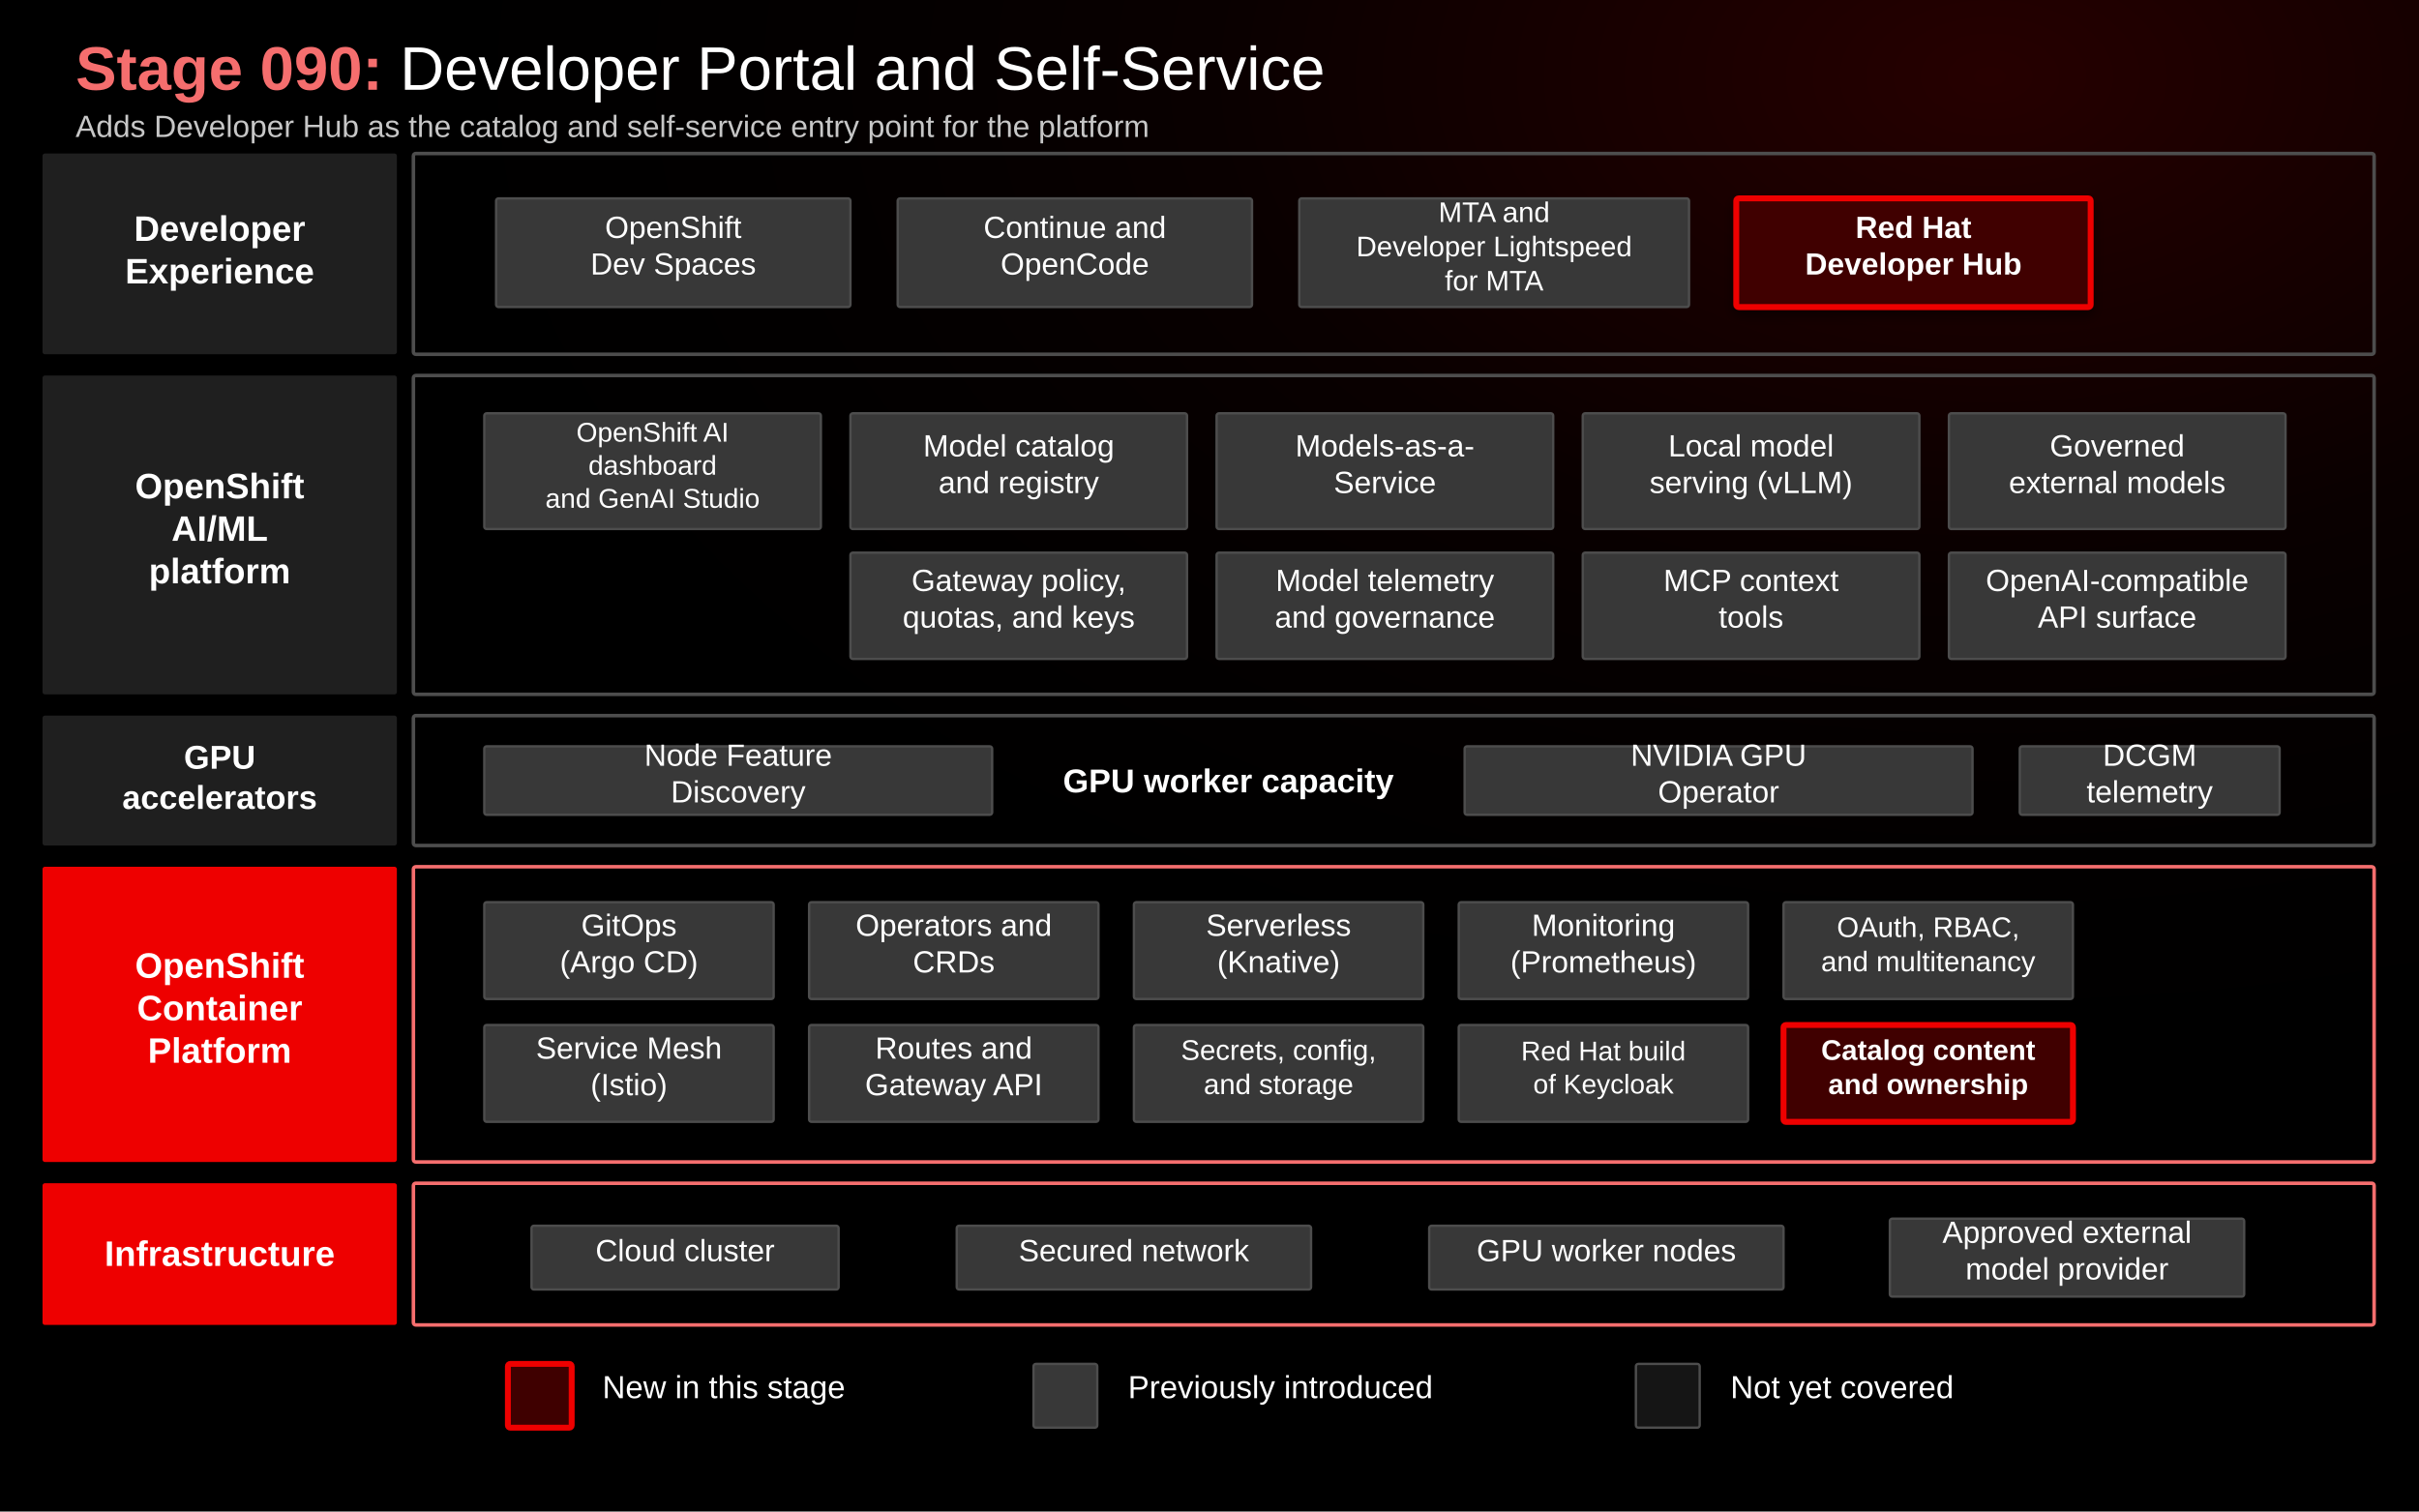
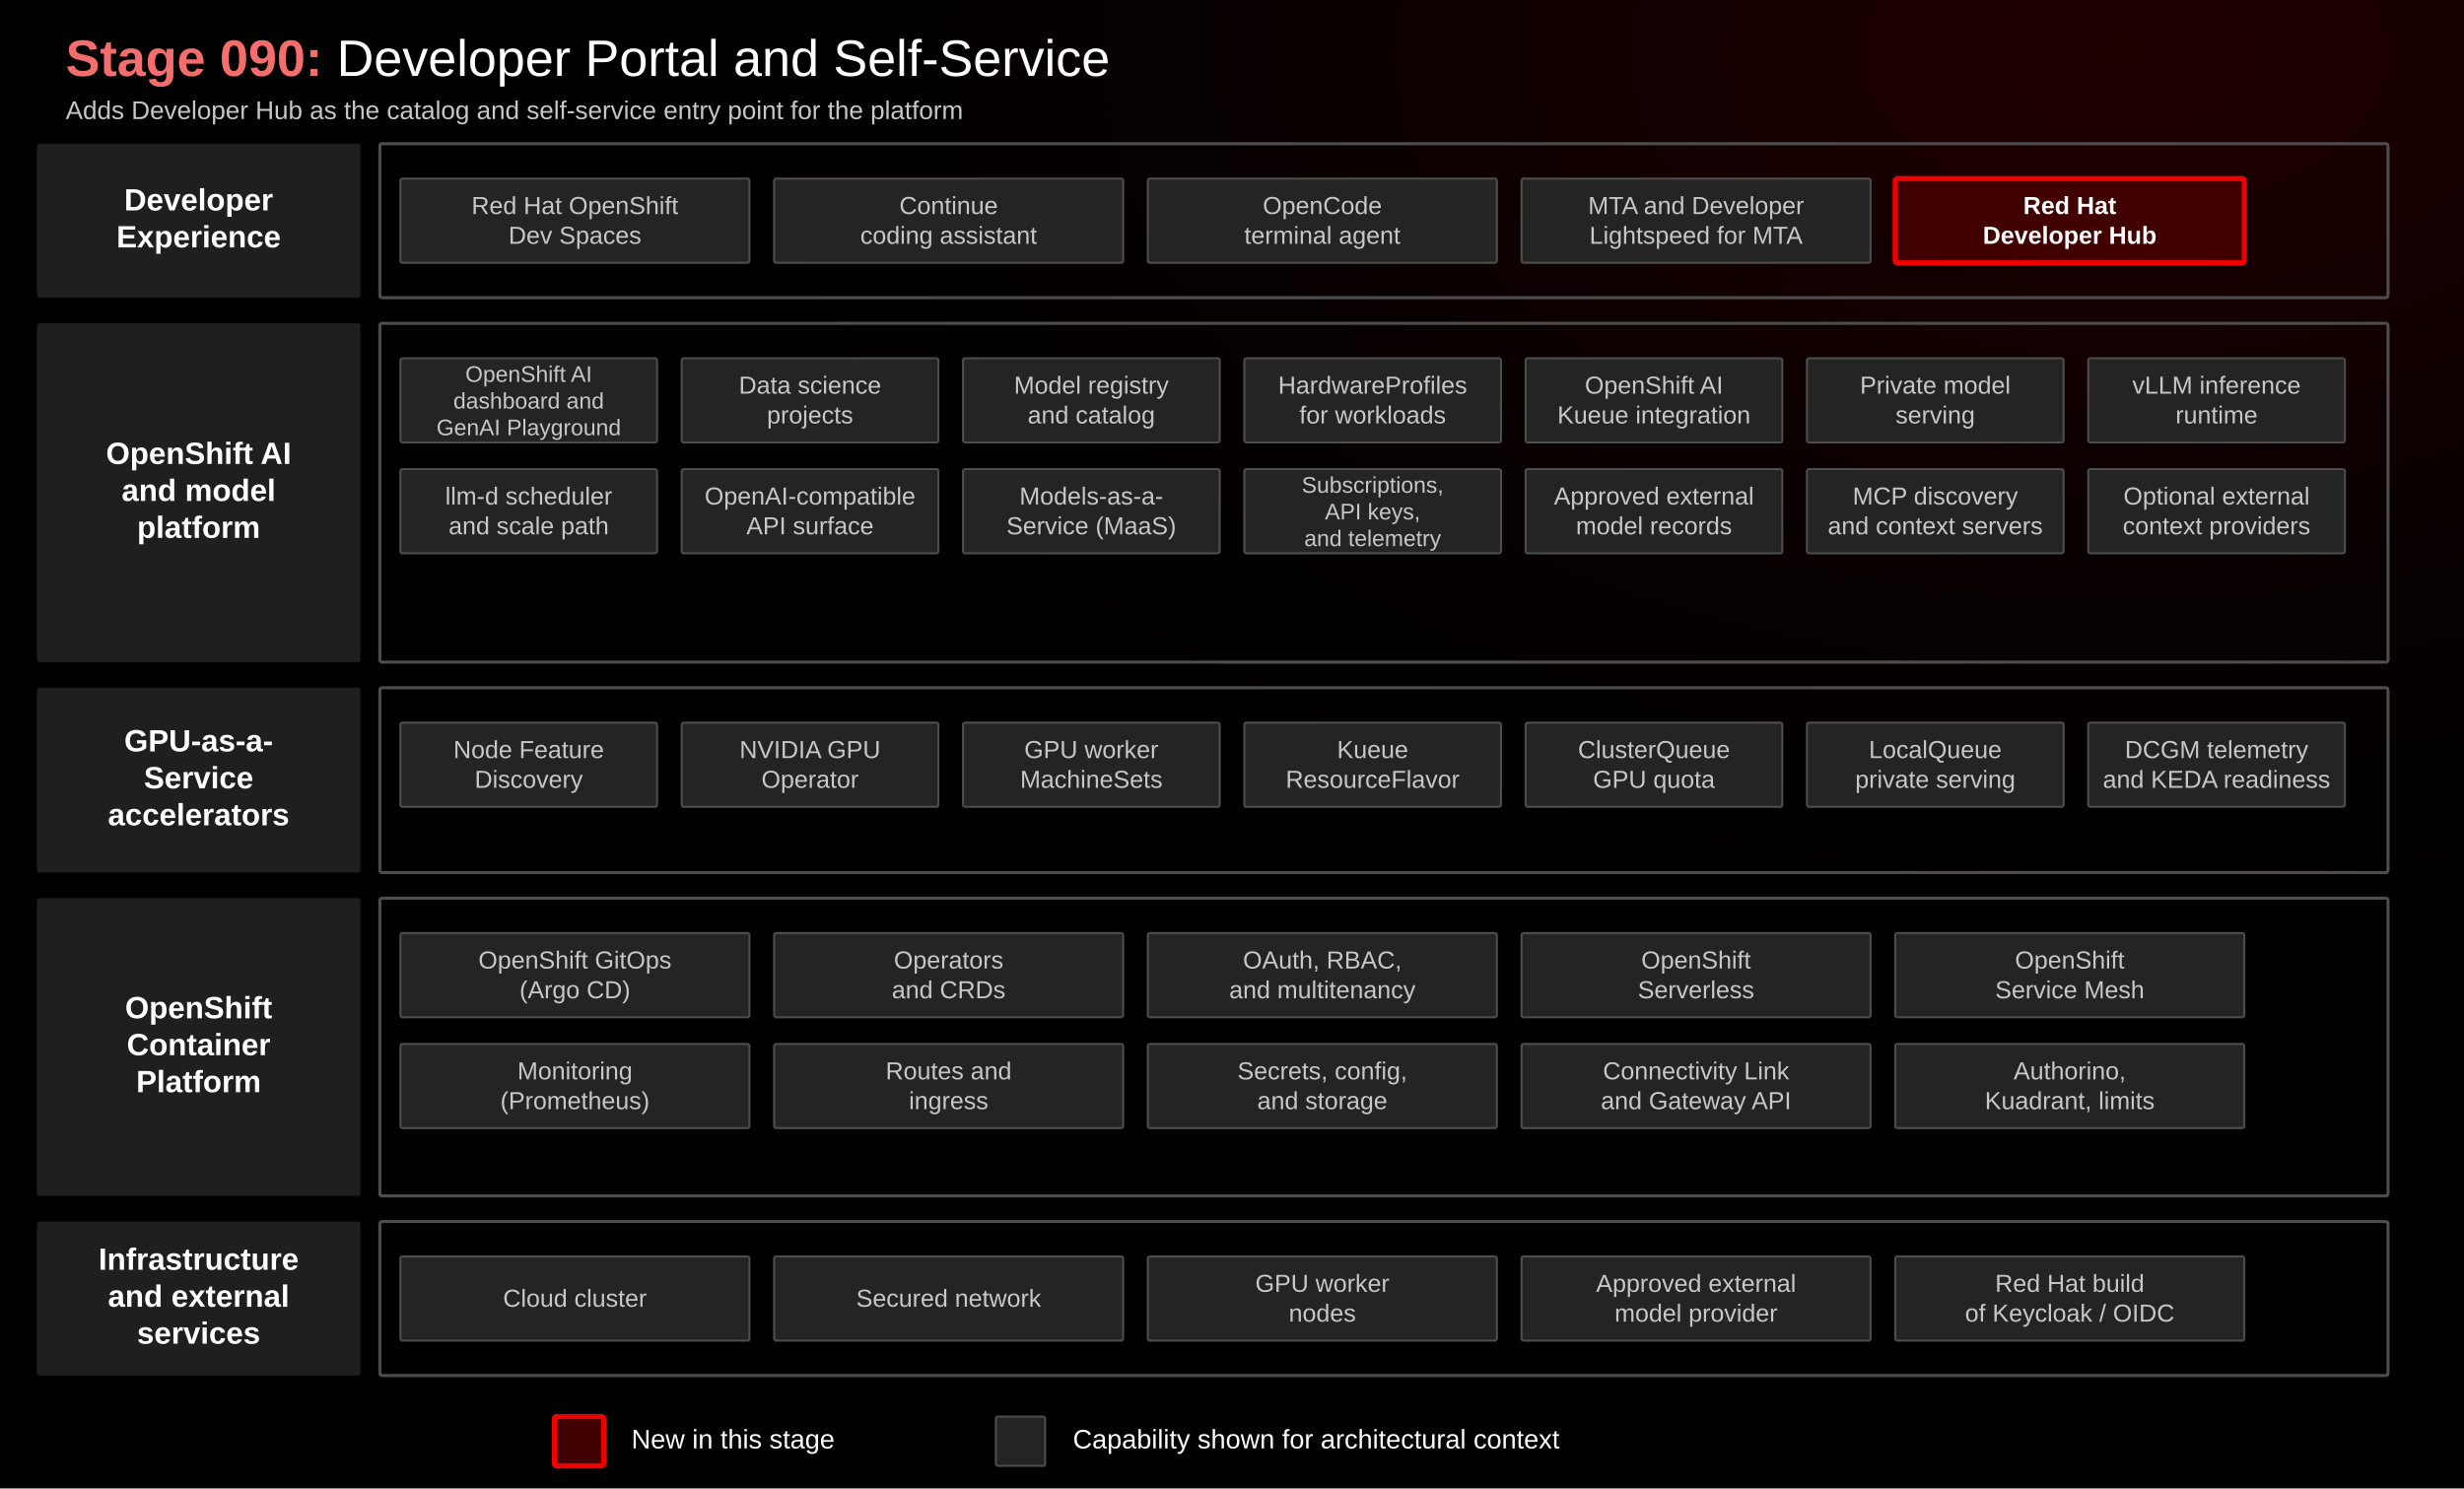
- <svg xmlns="http://www.w3.org/2000/svg" width="2048" height="1280" viewBox="0 0 2048 1280" role="img" aria-labelledby="title desc">
+ <svg xmlns="http://www.w3.org/2000/svg" width="2400" height="1450" viewBox="0 0 2400 1450" role="img" aria-labelledby="title desc">
  <style>.display{font-family:'Red Hat Display','Arial',sans-serif}.body{font-family:'Red Hat Text','Arial',sans-serif}.mono{font-family:'Red Hat Mono','Consolas',monospace}</style>
  <defs>
-     <radialGradient id="glow" cx="82%" cy="5%" r="70%">
-       <stop offset="0" stop-color="#ee0000" stop-opacity="0.16" />
-       <stop offset="0.45" stop-color="#ee0000" stop-opacity="0.04" />
+     <radialGradient id="glow" cx="86%" cy="4%" r="70%">
+       <stop offset="0" stop-color="#ee0000" stop-opacity="0.14" />
+       <stop offset="0.46" stop-color="#ee0000" stop-opacity="0.04" />
      <stop offset="1" stop-color="#000000" stop-opacity="0" />
    </radialGradient>
    <filter id="lift" x="-20%" y="-20%" width="140%" height="140%">
      <feDropShadow dx="0" dy="5" stdDeviation="5" flood-color="#000" flood-opacity="0.5" />
    </filter>
  </defs>
-   <rect width="2048" height="1280" fill="#000000" />
-   <rect width="2048" height="1280" fill="url(#glow)" />
-   <text x="64" y="76" class="display" font-size="52" fill="#ffffff" font-weight="400">
+   <rect width="2400" height="1450" fill="#000000" />
+   <rect width="2400" height="1450" fill="url(#glow)" />
+   <text x="64" y="74" class="display" font-size="50" fill="#ffffff" font-weight="400">
    <tspan fill="#f56e6e" font-weight="700">Stage 090:</tspan> Developer Portal and Self-Service</text>
-   <text x="64" y="116" class="body" font-size="26" fill="#c7c7c7">Adds Developer Hub as the catalog and self-service entry point for the platform</text>
-   <rect x="36" y="130" width="300" height="170" rx="2" fill="#1f1f1f" />
-   <text x="186" y="204" class="display" font-size="30" fill="#ffffff" font-weight="700" text-anchor="middle">Developer</text>
-   <text x="186" y="240" class="display" font-size="30" fill="#ffffff" font-weight="700" text-anchor="middle">Experience</text>
-   <rect x="350" y="130" width="1660" height="170" rx="2" fill="none" stroke="#4d4d4d" stroke-width="3" />
-   <rect x="36" y="318" width="300" height="270" rx="2" fill="#1f1f1f" />
-   <text x="186" y="422" class="display" font-size="30" fill="#ffffff" font-weight="700" text-anchor="middle">OpenShift</text>
-   <text x="186" y="458" class="display" font-size="30" fill="#ffffff" font-weight="700" text-anchor="middle">AI/ML</text>
-   <text x="186" y="494" class="display" font-size="30" fill="#ffffff" font-weight="700" text-anchor="middle">platform</text>
-   <rect x="350" y="318" width="1660" height="270" rx="2" fill="none" stroke="#4d4d4d" stroke-width="3" />
-   <rect x="36" y="606" width="300" height="110" rx="2" fill="#1f1f1f" />
-   <text x="186" y="651" class="display" font-size="28" fill="#ffffff" font-weight="700" text-anchor="middle">GPU</text>
-   <text x="186" y="685" class="display" font-size="28" fill="#ffffff" font-weight="700" text-anchor="middle">accelerators</text>
-   <rect x="350" y="606" width="1660" height="110" rx="2" fill="none" stroke="#4d4d4d" stroke-width="3" />
-   <rect x="36" y="734" width="300" height="250" rx="2" fill="#ee0000" />
-   <text x="186" y="828" class="display" font-size="30" fill="#ffffff" font-weight="700" text-anchor="middle">OpenShift</text>
-   <text x="186" y="864" class="display" font-size="30" fill="#ffffff" font-weight="700" text-anchor="middle">Container</text>
-   <text x="186" y="900" class="display" font-size="30" fill="#ffffff" font-weight="700" text-anchor="middle">Platform</text>
-   <rect x="350" y="734" width="1660" height="250" rx="2" fill="none" stroke="#f56e6e" stroke-width="3" />
-   <rect x="36" y="1002" width="300" height="120" rx="2" fill="#ee0000" />
-   <text x="186" y="1072" class="display" font-size="30" fill="#ffffff" font-weight="700" text-anchor="middle">Infrastructure</text>
-   <rect x="350" y="1002" width="1660" height="120" rx="2" fill="none" stroke="#f56e6e" stroke-width="3" />
-   <g>
-     <rect x="420" y="168" width="300" height="92" rx="2" fill="#383838" stroke="#4d4d4d" stroke-width="2" />
-     <text x="570" y="201.5" class="body" font-size="26" fill="#ffffff" font-weight="400" text-anchor="middle">OpenShift</text>
-     <text x="570" y="232.5" class="body" font-size="26" fill="#ffffff" font-weight="400" text-anchor="middle">Dev Spaces</text>
-   </g>
-   <g>
-     <rect x="760" y="168" width="300" height="92" rx="2" fill="#383838" stroke="#4d4d4d" stroke-width="2" />
-     <text x="910" y="201.5" class="body" font-size="26" fill="#ffffff" font-weight="400" text-anchor="middle">Continue and</text>
-     <text x="910" y="232.5" class="body" font-size="26" fill="#ffffff" font-weight="400" text-anchor="middle">OpenCode</text>
-   </g>
-   <g>
-     <rect x="1100" y="168" width="330" height="92" rx="2" fill="#383838" stroke="#4d4d4d" stroke-width="2" />
-     <text x="1265" y="188" class="body" font-size="24" fill="#ffffff" font-weight="400" text-anchor="middle">MTA and</text>
-     <text x="1265" y="217" class="body" font-size="24" fill="#ffffff" font-weight="400" text-anchor="middle">Developer Lightspeed</text>
-     <text x="1265" y="246" class="body" font-size="24" fill="#ffffff" font-weight="400" text-anchor="middle">for MTA</text>
+   <text x="64" y="116" class="body" font-size="25" fill="#c7c7c7">Adds Developer Hub as the catalog and self-service entry point for the platform</text>
+   <rect x="36" y="140" width="315" height="150" rx="2" fill="#1f1f1f" />
+   <text x="193.5" y="205" class="body" font-size="30" fill="#ffffff" font-weight="700" text-anchor="middle">Developer</text>
+   <text x="193.5" y="241" class="body" font-size="30" fill="#ffffff" font-weight="700" text-anchor="middle">Experience</text>
+   <rect x="370" y="140" width="1956" height="150" rx="2" fill="none" stroke="#4d4d4d" stroke-width="3" />
+   <g>
+     <rect x="390" y="174" width="340" height="82" rx="2" fill="#242424" stroke="#4d4d4d" stroke-width="2" />
+     <text x="560" y="208.5" class="body" font-size="24" fill="#c7c7c7" font-weight="400" text-anchor="middle">Red Hat OpenShift</text>
+     <text x="560" y="237.5" class="body" font-size="24" fill="#c7c7c7" font-weight="400" text-anchor="middle">Dev Spaces</text>
+   </g>
+   <g>
+     <rect x="754" y="174" width="340" height="82" rx="2" fill="#242424" stroke="#4d4d4d" stroke-width="2" />
+     <text x="924" y="208.5" class="body" font-size="24" fill="#c7c7c7" font-weight="400" text-anchor="middle">Continue</text>
+     <text x="924" y="237.5" class="body" font-size="24" fill="#c7c7c7" font-weight="400" text-anchor="middle">coding assistant</text>
+   </g>
+   <g>
+     <rect x="1118" y="174" width="340" height="82" rx="2" fill="#242424" stroke="#4d4d4d" stroke-width="2" />
+     <text x="1288" y="208.5" class="body" font-size="24" fill="#c7c7c7" font-weight="400" text-anchor="middle">OpenCode</text>
+     <text x="1288" y="237.5" class="body" font-size="24" fill="#c7c7c7" font-weight="400" text-anchor="middle">terminal agent</text>
+   </g>
+   <g>
+     <rect x="1482" y="174" width="340" height="82" rx="2" fill="#242424" stroke="#4d4d4d" stroke-width="2" />
+     <text x="1652" y="208.5" class="body" font-size="24" fill="#c7c7c7" font-weight="400" text-anchor="middle">MTA and Developer</text>
+     <text x="1652" y="237.5" class="body" font-size="24" fill="#c7c7c7" font-weight="400" text-anchor="middle">Lightspeed for MTA</text>
  </g>
  <g filter="url(#lift)">
-     <rect x="1470" y="168" width="300" height="92" rx="2" fill="#3f0000" stroke="#ee0000" stroke-width="5" />
-     <text x="1620" y="201.5" class="body" font-size="26" fill="#ffffff" font-weight="700" text-anchor="middle">Red Hat</text>
-     <text x="1620" y="232.5" class="body" font-size="26" fill="#ffffff" font-weight="700" text-anchor="middle">Developer Hub</text>
-   </g>
-   <g>
-     <rect x="410" y="350" width="285" height="98" rx="2" fill="#383838" stroke="#4d4d4d" stroke-width="2" />
-     <text x="552.5" y="374" class="body" font-size="23" fill="#ffffff" font-weight="400" text-anchor="middle">OpenShift AI</text>
-     <text x="552.5" y="402" class="body" font-size="23" fill="#ffffff" font-weight="400" text-anchor="middle">dashboard</text>
-     <text x="552.5" y="430" class="body" font-size="23" fill="#ffffff" font-weight="400" text-anchor="middle">and GenAI Studio</text>
-   </g>
-   <g>
-     <rect x="720" y="350" width="285" height="98" rx="2" fill="#383838" stroke="#4d4d4d" stroke-width="2" />
-     <text x="862.5" y="386.5" class="body" font-size="26" fill="#ffffff" font-weight="400" text-anchor="middle">Model catalog</text>
-     <text x="862.5" y="417.5" class="body" font-size="26" fill="#ffffff" font-weight="400" text-anchor="middle">and registry</text>
-   </g>
-   <g>
-     <rect x="1030" y="350" width="285" height="98" rx="2" fill="#383838" stroke="#4d4d4d" stroke-width="2" />
-     <text x="1172.5" y="386.5" class="body" font-size="26" fill="#ffffff" font-weight="400" text-anchor="middle">Models-as-a-</text>
-     <text x="1172.5" y="417.5" class="body" font-size="26" fill="#ffffff" font-weight="400" text-anchor="middle">Service</text>
-   </g>
-   <g>
-     <rect x="1340" y="350" width="285" height="98" rx="2" fill="#383838" stroke="#4d4d4d" stroke-width="2" />
-     <text x="1482.5" y="386.5" class="body" font-size="26" fill="#ffffff" font-weight="400" text-anchor="middle">Local model</text>
-     <text x="1482.5" y="417.5" class="body" font-size="26" fill="#ffffff" font-weight="400" text-anchor="middle">serving (vLLM)</text>
-   </g>
-   <g>
-     <rect x="1650" y="350" width="285" height="98" rx="2" fill="#383838" stroke="#4d4d4d" stroke-width="2" />
-     <text x="1792.5" y="386.5" class="body" font-size="26" fill="#ffffff" font-weight="400" text-anchor="middle">Governed</text>
-     <text x="1792.5" y="417.5" class="body" font-size="26" fill="#ffffff" font-weight="400" text-anchor="middle">external models</text>
-   </g>
-   <g>
-     <rect x="720" y="468" width="285" height="90" rx="2" fill="#383838" stroke="#4d4d4d" stroke-width="2" />
-     <text x="862.5" y="500.5" class="body" font-size="26" fill="#ffffff" font-weight="400" text-anchor="middle">Gateway policy,</text>
-     <text x="862.5" y="531.5" class="body" font-size="26" fill="#ffffff" font-weight="400" text-anchor="middle">quotas, and keys</text>
-   </g>
-   <g>
-     <rect x="1030" y="468" width="285" height="90" rx="2" fill="#383838" stroke="#4d4d4d" stroke-width="2" />
-     <text x="1172.5" y="500.5" class="body" font-size="26" fill="#ffffff" font-weight="400" text-anchor="middle">Model telemetry</text>
-     <text x="1172.5" y="531.5" class="body" font-size="26" fill="#ffffff" font-weight="400" text-anchor="middle">and governance</text>
-   </g>
-   <g>
-     <rect x="1340" y="468" width="285" height="90" rx="2" fill="#383838" stroke="#4d4d4d" stroke-width="2" />
-     <text x="1482.5" y="500.5" class="body" font-size="26" fill="#ffffff" font-weight="400" text-anchor="middle">MCP context</text>
-     <text x="1482.5" y="531.5" class="body" font-size="26" fill="#ffffff" font-weight="400" text-anchor="middle">tools</text>
-   </g>
-   <g>
-     <rect x="1650" y="468" width="285" height="90" rx="2" fill="#383838" stroke="#4d4d4d" stroke-width="2" />
-     <text x="1792.5" y="500.5" class="body" font-size="26" fill="#ffffff" font-weight="400" text-anchor="middle">OpenAI-compatible</text>
-     <text x="1792.5" y="531.5" class="body" font-size="26" fill="#ffffff" font-weight="400" text-anchor="middle">API surface</text>
-   </g>
-   <g>
-     <rect x="410" y="632" width="430" height="58" rx="2" fill="#383838" stroke="#4d4d4d" stroke-width="2" />
-     <text x="625" y="648.5" class="body" font-size="26" fill="#ffffff" font-weight="400" text-anchor="middle">Node Feature</text>
-     <text x="625" y="679.5" class="body" font-size="26" fill="#ffffff" font-weight="400" text-anchor="middle">Discovery</text>
-   </g>
-   <text x="1040" y="671" class="display" font-size="28" fill="#ffffff" font-weight="700" text-anchor="middle">GPU worker capacity</text>
-   <g>
-     <rect x="1240" y="632" width="430" height="58" rx="2" fill="#383838" stroke="#4d4d4d" stroke-width="2" />
-     <text x="1455" y="648.5" class="body" font-size="26" fill="#ffffff" font-weight="400" text-anchor="middle">NVIDIA GPU</text>
-     <text x="1455" y="679.5" class="body" font-size="26" fill="#ffffff" font-weight="400" text-anchor="middle">Operator</text>
-   </g>
-   <g>
-     <rect x="1710" y="632" width="220" height="58" rx="2" fill="#383838" stroke="#4d4d4d" stroke-width="2" />
-     <text x="1820" y="648.5" class="body" font-size="26" fill="#ffffff" font-weight="400" text-anchor="middle">DCGM</text>
-     <text x="1820" y="679.5" class="body" font-size="26" fill="#ffffff" font-weight="400" text-anchor="middle">telemetry</text>
-   </g>
-   <g>
-     <rect x="410" y="764" width="245" height="82" rx="2" fill="#383838" stroke="#4d4d4d" stroke-width="2" />
-     <text x="532.5" y="792.5" class="body" font-size="26" fill="#ffffff" font-weight="400" text-anchor="middle">GitOps</text>
-     <text x="532.5" y="823.5" class="body" font-size="26" fill="#ffffff" font-weight="400" text-anchor="middle">(Argo CD)</text>
-   </g>
-   <g>
-     <rect x="685" y="764" width="245" height="82" rx="2" fill="#383838" stroke="#4d4d4d" stroke-width="2" />
-     <text x="807.5" y="792.5" class="body" font-size="26" fill="#ffffff" font-weight="400" text-anchor="middle">Operators and</text>
-     <text x="807.5" y="823.5" class="body" font-size="26" fill="#ffffff" font-weight="400" text-anchor="middle">CRDs</text>
-   </g>
-   <g>
-     <rect x="960" y="764" width="245" height="82" rx="2" fill="#383838" stroke="#4d4d4d" stroke-width="2" />
-     <text x="1082.5" y="792.5" class="body" font-size="26" fill="#ffffff" font-weight="400" text-anchor="middle">Serverless</text>
-     <text x="1082.5" y="823.5" class="body" font-size="26" fill="#ffffff" font-weight="400" text-anchor="middle">(Knative)</text>
-   </g>
-   <g>
-     <rect x="1235" y="764" width="245" height="82" rx="2" fill="#383838" stroke="#4d4d4d" stroke-width="2" />
-     <text x="1357.5" y="792.5" class="body" font-size="26" fill="#ffffff" font-weight="400" text-anchor="middle">Monitoring</text>
-     <text x="1357.5" y="823.5" class="body" font-size="26" fill="#ffffff" font-weight="400" text-anchor="middle">(Prometheus)</text>
-   </g>
-   <g>
-     <rect x="1510" y="764" width="245" height="82" rx="2" fill="#383838" stroke="#4d4d4d" stroke-width="2" />
-     <text x="1632.5" y="793.5" class="body" font-size="24" fill="#ffffff" font-weight="400" text-anchor="middle">OAuth, RBAC,</text>
-     <text x="1632.5" y="822.5" class="body" font-size="24" fill="#ffffff" font-weight="400" text-anchor="middle">and multitenancy</text>
-   </g>
-   <g>
-     <rect x="410" y="868" width="245" height="82" rx="2" fill="#383838" stroke="#4d4d4d" stroke-width="2" />
-     <text x="532.5" y="896.5" class="body" font-size="26" fill="#ffffff" font-weight="400" text-anchor="middle">Service Mesh</text>
-     <text x="532.5" y="927.5" class="body" font-size="26" fill="#ffffff" font-weight="400" text-anchor="middle">(Istio)</text>
-   </g>
-   <g>
-     <rect x="685" y="868" width="245" height="82" rx="2" fill="#383838" stroke="#4d4d4d" stroke-width="2" />
-     <text x="807.5" y="896.5" class="body" font-size="26" fill="#ffffff" font-weight="400" text-anchor="middle">Routes and</text>
-     <text x="807.5" y="927.5" class="body" font-size="26" fill="#ffffff" font-weight="400" text-anchor="middle">Gateway API</text>
-   </g>
-   <g>
-     <rect x="960" y="868" width="245" height="82" rx="2" fill="#383838" stroke="#4d4d4d" stroke-width="2" />
-     <text x="1082.5" y="897.5" class="body" font-size="24" fill="#ffffff" font-weight="400" text-anchor="middle">Secrets, config,</text>
-     <text x="1082.5" y="926.5" class="body" font-size="24" fill="#ffffff" font-weight="400" text-anchor="middle">and storage</text>
-   </g>
-   <g>
-     <rect x="1235" y="868" width="245" height="82" rx="2" fill="#383838" stroke="#4d4d4d" stroke-width="2" />
-     <text x="1357.5" y="898" class="body" font-size="23" fill="#ffffff" font-weight="400" text-anchor="middle">Red Hat build</text>
-     <text x="1357.5" y="926" class="body" font-size="23" fill="#ffffff" font-weight="400" text-anchor="middle">of Keycloak</text>
-   </g>
-   <g filter="url(#lift)">
-     <rect x="1510" y="868" width="245" height="82" rx="2" fill="#3f0000" stroke="#ee0000" stroke-width="5" />
-     <text x="1632.5" y="897.5" class="body" font-size="24" fill="#ffffff" font-weight="700" text-anchor="middle">Catalog content</text>
-     <text x="1632.5" y="926.5" class="body" font-size="24" fill="#ffffff" font-weight="700" text-anchor="middle">and ownership</text>
-   </g>
-   <g>
-     <rect x="450" y="1038" width="260" height="54" rx="2" fill="#383838" stroke="#4d4d4d" stroke-width="2" />
-     <text x="580" y="1068" class="body" font-size="26" fill="#ffffff" font-weight="400" text-anchor="middle">Cloud cluster</text>
-   </g>
-   <g>
-     <rect x="810" y="1038" width="300" height="54" rx="2" fill="#383838" stroke="#4d4d4d" stroke-width="2" />
-     <text x="960" y="1068" class="body" font-size="26" fill="#ffffff" font-weight="400" text-anchor="middle">Secured network</text>
-   </g>
-   <g>
-     <rect x="1210" y="1038" width="300" height="54" rx="2" fill="#383838" stroke="#4d4d4d" stroke-width="2" />
-     <text x="1360" y="1068" class="body" font-size="26" fill="#ffffff" font-weight="400" text-anchor="middle">GPU worker nodes</text>
-   </g>
-   <g>
-     <rect x="1600" y="1032" width="300" height="66" rx="2" fill="#383838" stroke="#4d4d4d" stroke-width="2" />
-     <text x="1750" y="1052.5" class="body" font-size="26" fill="#ffffff" font-weight="400" text-anchor="middle">Approved external</text>
-     <text x="1750" y="1083.5" class="body" font-size="26" fill="#ffffff" font-weight="400" text-anchor="middle">model provider</text>
-   </g>
-   <g>
-     <rect x="430" y="1155" width="54" height="54" rx="2" fill="#3f0000" stroke="#ee0000" stroke-width="5" />
-     <text x="510" y="1184" class="body" font-size="27" fill="#ffffff">New in this stage</text>
-     <rect x="875" y="1155" width="54" height="54" rx="2" fill="#383838" stroke="#4d4d4d" stroke-width="2" />
-     <text x="955" y="1184" class="body" font-size="27" fill="#ffffff">Previously introduced</text>
-     <rect x="1385" y="1155" width="54" height="54" rx="2" fill="#151515" stroke="#4d4d4d" stroke-width="2" />
-     <text x="1465" y="1184" class="body" font-size="27" fill="#ffffff">Not yet covered</text>
+     <rect x="1846" y="174" width="340" height="82" rx="2" fill="#3f0000" stroke="#ee0000" stroke-width="5" />
+     <text x="2016" y="208.5" class="body" font-size="24" fill="#ffffff" font-weight="700" text-anchor="middle">Red Hat</text>
+     <text x="2016" y="237.5" class="body" font-size="24" fill="#ffffff" font-weight="700" text-anchor="middle">Developer Hub</text>
+   </g>
+   <rect x="36" y="315" width="315" height="330" rx="2" fill="#1f1f1f" />
+   <text x="193.5" y="452" class="body" font-size="30" fill="#ffffff" font-weight="700" text-anchor="middle">OpenShift AI</text>
+   <text x="193.5" y="488" class="body" font-size="30" fill="#ffffff" font-weight="700" text-anchor="middle">and model</text>
+   <text x="193.5" y="524" class="body" font-size="30" fill="#ffffff" font-weight="700" text-anchor="middle">platform</text>
+   <rect x="370" y="315" width="1956" height="330" rx="2" fill="none" stroke="#4d4d4d" stroke-width="3" />
+   <g>
+     <rect x="390" y="349" width="250" height="82" rx="2" fill="#242424" stroke="#4d4d4d" stroke-width="2" />
+     <text x="515" y="372" class="body" font-size="22" fill="#c7c7c7" font-weight="400" text-anchor="middle">OpenShift AI</text>
+     <text x="515" y="398" class="body" font-size="22" fill="#c7c7c7" font-weight="400" text-anchor="middle">dashboard and</text>
+     <text x="515" y="424" class="body" font-size="22" fill="#c7c7c7" font-weight="400" text-anchor="middle">GenAI Playground</text>
+   </g>
+   <g>
+     <rect x="664" y="349" width="250" height="82" rx="2" fill="#242424" stroke="#4d4d4d" stroke-width="2" />
+     <text x="789" y="383.5" class="body" font-size="24" fill="#c7c7c7" font-weight="400" text-anchor="middle">Data science</text>
+     <text x="789" y="412.5" class="body" font-size="24" fill="#c7c7c7" font-weight="400" text-anchor="middle">projects</text>
+   </g>
+   <g>
+     <rect x="938" y="349" width="250" height="82" rx="2" fill="#242424" stroke="#4d4d4d" stroke-width="2" />
+     <text x="1063" y="383.5" class="body" font-size="24" fill="#c7c7c7" font-weight="400" text-anchor="middle">Model registry</text>
+     <text x="1063" y="412.5" class="body" font-size="24" fill="#c7c7c7" font-weight="400" text-anchor="middle">and catalog</text>
+   </g>
+   <g>
+     <rect x="1212" y="349" width="250" height="82" rx="2" fill="#242424" stroke="#4d4d4d" stroke-width="2" />
+     <text x="1337" y="383.5" class="body" font-size="24" fill="#c7c7c7" font-weight="400" text-anchor="middle">HardwareProfiles</text>
+     <text x="1337" y="412.5" class="body" font-size="24" fill="#c7c7c7" font-weight="400" text-anchor="middle">for workloads</text>
+   </g>
+   <g>
+     <rect x="1486" y="349" width="250" height="82" rx="2" fill="#242424" stroke="#4d4d4d" stroke-width="2" />
+     <text x="1611" y="383.5" class="body" font-size="24" fill="#c7c7c7" font-weight="400" text-anchor="middle">OpenShift AI</text>
+     <text x="1611" y="412.5" class="body" font-size="24" fill="#c7c7c7" font-weight="400" text-anchor="middle">Kueue integration</text>
+   </g>
+   <g>
+     <rect x="1760" y="349" width="250" height="82" rx="2" fill="#242424" stroke="#4d4d4d" stroke-width="2" />
+     <text x="1885" y="383.5" class="body" font-size="24" fill="#c7c7c7" font-weight="400" text-anchor="middle">Private model</text>
+     <text x="1885" y="412.5" class="body" font-size="24" fill="#c7c7c7" font-weight="400" text-anchor="middle">serving</text>
+   </g>
+   <g>
+     <rect x="2034" y="349" width="250" height="82" rx="2" fill="#242424" stroke="#4d4d4d" stroke-width="2" />
+     <text x="2159" y="383.5" class="body" font-size="24" fill="#c7c7c7" font-weight="400" text-anchor="middle">vLLM inference</text>
+     <text x="2159" y="412.5" class="body" font-size="24" fill="#c7c7c7" font-weight="400" text-anchor="middle">runtime</text>
+   </g>
+   <g>
+     <rect x="390" y="457" width="250" height="82" rx="2" fill="#242424" stroke="#4d4d4d" stroke-width="2" />
+     <text x="515" y="491.5" class="body" font-size="24" fill="#c7c7c7" font-weight="400" text-anchor="middle">llm-d scheduler</text>
+     <text x="515" y="520.5" class="body" font-size="24" fill="#c7c7c7" font-weight="400" text-anchor="middle">and scale path</text>
+   </g>
+   <g>
+     <rect x="664" y="457" width="250" height="82" rx="2" fill="#242424" stroke="#4d4d4d" stroke-width="2" />
+     <text x="789" y="491.5" class="body" font-size="24" fill="#c7c7c7" font-weight="400" text-anchor="middle">OpenAI-compatible</text>
+     <text x="789" y="520.5" class="body" font-size="24" fill="#c7c7c7" font-weight="400" text-anchor="middle">API surface</text>
+   </g>
+   <g>
+     <rect x="938" y="457" width="250" height="82" rx="2" fill="#242424" stroke="#4d4d4d" stroke-width="2" />
+     <text x="1063" y="491.5" class="body" font-size="24" fill="#c7c7c7" font-weight="400" text-anchor="middle">Models-as-a-</text>
+     <text x="1063" y="520.5" class="body" font-size="24" fill="#c7c7c7" font-weight="400" text-anchor="middle">Service (MaaS)</text>
+   </g>
+   <g>
+     <rect x="1212" y="457" width="250" height="82" rx="2" fill="#242424" stroke="#4d4d4d" stroke-width="2" />
+     <text x="1337" y="480" class="body" font-size="22" fill="#c7c7c7" font-weight="400" text-anchor="middle">Subscriptions,</text>
+     <text x="1337" y="506" class="body" font-size="22" fill="#c7c7c7" font-weight="400" text-anchor="middle">API keys,</text>
+     <text x="1337" y="532" class="body" font-size="22" fill="#c7c7c7" font-weight="400" text-anchor="middle">and telemetry</text>
+   </g>
+   <g>
+     <rect x="1486" y="457" width="250" height="82" rx="2" fill="#242424" stroke="#4d4d4d" stroke-width="2" />
+     <text x="1611" y="491.5" class="body" font-size="24" fill="#c7c7c7" font-weight="400" text-anchor="middle">Approved external</text>
+     <text x="1611" y="520.5" class="body" font-size="24" fill="#c7c7c7" font-weight="400" text-anchor="middle">model records</text>
+   </g>
+   <g>
+     <rect x="1760" y="457" width="250" height="82" rx="2" fill="#242424" stroke="#4d4d4d" stroke-width="2" />
+     <text x="1885" y="491.5" class="body" font-size="24" fill="#c7c7c7" font-weight="400" text-anchor="middle">MCP discovery</text>
+     <text x="1885" y="520.5" class="body" font-size="24" fill="#c7c7c7" font-weight="400" text-anchor="middle">and context servers</text>
+   </g>
+   <g>
+     <rect x="2034" y="457" width="250" height="82" rx="2" fill="#242424" stroke="#4d4d4d" stroke-width="2" />
+     <text x="2159" y="491.5" class="body" font-size="24" fill="#c7c7c7" font-weight="400" text-anchor="middle">Optional external</text>
+     <text x="2159" y="520.5" class="body" font-size="24" fill="#c7c7c7" font-weight="400" text-anchor="middle">context providers</text>
+   </g>
+   <rect x="36" y="670" width="315" height="180" rx="2" fill="#1f1f1f" />
+   <text x="193.5" y="732" class="body" font-size="30" fill="#ffffff" font-weight="700" text-anchor="middle">GPU-as-a-</text>
+   <text x="193.5" y="768" class="body" font-size="30" fill="#ffffff" font-weight="700" text-anchor="middle">Service</text>
+   <text x="193.5" y="804" class="body" font-size="30" fill="#ffffff" font-weight="700" text-anchor="middle">accelerators</text>
+   <rect x="370" y="670" width="1956" height="180" rx="2" fill="none" stroke="#4d4d4d" stroke-width="3" />
+   <g>
+     <rect x="390" y="704" width="250" height="82" rx="2" fill="#242424" stroke="#4d4d4d" stroke-width="2" />
+     <text x="515" y="738.5" class="body" font-size="24" fill="#c7c7c7" font-weight="400" text-anchor="middle">Node Feature</text>
+     <text x="515" y="767.5" class="body" font-size="24" fill="#c7c7c7" font-weight="400" text-anchor="middle">Discovery</text>
+   </g>
+   <g>
+     <rect x="664" y="704" width="250" height="82" rx="2" fill="#242424" stroke="#4d4d4d" stroke-width="2" />
+     <text x="789" y="738.5" class="body" font-size="24" fill="#c7c7c7" font-weight="400" text-anchor="middle">NVIDIA GPU</text>
+     <text x="789" y="767.5" class="body" font-size="24" fill="#c7c7c7" font-weight="400" text-anchor="middle">Operator</text>
+   </g>
+   <g>
+     <rect x="938" y="704" width="250" height="82" rx="2" fill="#242424" stroke="#4d4d4d" stroke-width="2" />
+     <text x="1063" y="738.5" class="body" font-size="24" fill="#c7c7c7" font-weight="400" text-anchor="middle">GPU worker</text>
+     <text x="1063" y="767.5" class="body" font-size="24" fill="#c7c7c7" font-weight="400" text-anchor="middle">MachineSets</text>
+   </g>
+   <g>
+     <rect x="1212" y="704" width="250" height="82" rx="2" fill="#242424" stroke="#4d4d4d" stroke-width="2" />
+     <text x="1337" y="738.5" class="body" font-size="24" fill="#c7c7c7" font-weight="400" text-anchor="middle">Kueue</text>
+     <text x="1337" y="767.5" class="body" font-size="24" fill="#c7c7c7" font-weight="400" text-anchor="middle">ResourceFlavor</text>
+   </g>
+   <g>
+     <rect x="1486" y="704" width="250" height="82" rx="2" fill="#242424" stroke="#4d4d4d" stroke-width="2" />
+     <text x="1611" y="738.5" class="body" font-size="24" fill="#c7c7c7" font-weight="400" text-anchor="middle">ClusterQueue</text>
+     <text x="1611" y="767.5" class="body" font-size="24" fill="#c7c7c7" font-weight="400" text-anchor="middle">GPU quota</text>
+   </g>
+   <g>
+     <rect x="1760" y="704" width="250" height="82" rx="2" fill="#242424" stroke="#4d4d4d" stroke-width="2" />
+     <text x="1885" y="738.5" class="body" font-size="24" fill="#c7c7c7" font-weight="400" text-anchor="middle">LocalQueue</text>
+     <text x="1885" y="767.5" class="body" font-size="24" fill="#c7c7c7" font-weight="400" text-anchor="middle">private serving</text>
+   </g>
+   <g>
+     <rect x="2034" y="704" width="250" height="82" rx="2" fill="#242424" stroke="#4d4d4d" stroke-width="2" />
+     <text x="2159" y="738.5" class="body" font-size="24" fill="#c7c7c7" font-weight="400" text-anchor="middle">DCGM telemetry</text>
+     <text x="2159" y="767.5" class="body" font-size="24" fill="#c7c7c7" font-weight="400" text-anchor="middle">and KEDA readiness</text>
+   </g>
+   <rect x="36" y="875" width="315" height="290" rx="2" fill="#1f1f1f" />
+   <text x="193.5" y="992" class="body" font-size="30" fill="#ffffff" font-weight="700" text-anchor="middle">OpenShift</text>
+   <text x="193.5" y="1028" class="body" font-size="30" fill="#ffffff" font-weight="700" text-anchor="middle">Container</text>
+   <text x="193.5" y="1064" class="body" font-size="30" fill="#ffffff" font-weight="700" text-anchor="middle">Platform</text>
+   <rect x="370" y="875" width="1956" height="290" rx="2" fill="none" stroke="#4d4d4d" stroke-width="3" />
+   <g>
+     <rect x="390" y="909" width="340" height="82" rx="2" fill="#242424" stroke="#4d4d4d" stroke-width="2" />
+     <text x="560" y="943.5" class="body" font-size="24" fill="#c7c7c7" font-weight="400" text-anchor="middle">OpenShift GitOps</text>
+     <text x="560" y="972.5" class="body" font-size="24" fill="#c7c7c7" font-weight="400" text-anchor="middle">(Argo CD)</text>
+   </g>
+   <g>
+     <rect x="754" y="909" width="340" height="82" rx="2" fill="#242424" stroke="#4d4d4d" stroke-width="2" />
+     <text x="924" y="943.5" class="body" font-size="24" fill="#c7c7c7" font-weight="400" text-anchor="middle">Operators</text>
+     <text x="924" y="972.5" class="body" font-size="24" fill="#c7c7c7" font-weight="400" text-anchor="middle">and CRDs</text>
+   </g>
+   <g>
+     <rect x="1118" y="909" width="340" height="82" rx="2" fill="#242424" stroke="#4d4d4d" stroke-width="2" />
+     <text x="1288" y="943.5" class="body" font-size="24" fill="#c7c7c7" font-weight="400" text-anchor="middle">OAuth, RBAC,</text>
+     <text x="1288" y="972.5" class="body" font-size="24" fill="#c7c7c7" font-weight="400" text-anchor="middle">and multitenancy</text>
+   </g>
+   <g>
+     <rect x="1482" y="909" width="340" height="82" rx="2" fill="#242424" stroke="#4d4d4d" stroke-width="2" />
+     <text x="1652" y="943.5" class="body" font-size="24" fill="#c7c7c7" font-weight="400" text-anchor="middle">OpenShift</text>
+     <text x="1652" y="972.5" class="body" font-size="24" fill="#c7c7c7" font-weight="400" text-anchor="middle">Serverless</text>
+   </g>
+   <g>
+     <rect x="1846" y="909" width="340" height="82" rx="2" fill="#242424" stroke="#4d4d4d" stroke-width="2" />
+     <text x="2016" y="943.5" class="body" font-size="24" fill="#c7c7c7" font-weight="400" text-anchor="middle">OpenShift</text>
+     <text x="2016" y="972.5" class="body" font-size="24" fill="#c7c7c7" font-weight="400" text-anchor="middle">Service Mesh</text>
+   </g>
+   <g>
+     <rect x="390" y="1017" width="340" height="82" rx="2" fill="#242424" stroke="#4d4d4d" stroke-width="2" />
+     <text x="560" y="1051.5" class="body" font-size="24" fill="#c7c7c7" font-weight="400" text-anchor="middle">Monitoring</text>
+     <text x="560" y="1080.5" class="body" font-size="24" fill="#c7c7c7" font-weight="400" text-anchor="middle">(Prometheus)</text>
+   </g>
+   <g>
+     <rect x="754" y="1017" width="340" height="82" rx="2" fill="#242424" stroke="#4d4d4d" stroke-width="2" />
+     <text x="924" y="1051.5" class="body" font-size="24" fill="#c7c7c7" font-weight="400" text-anchor="middle">Routes and</text>
+     <text x="924" y="1080.5" class="body" font-size="24" fill="#c7c7c7" font-weight="400" text-anchor="middle">ingress</text>
+   </g>
+   <g>
+     <rect x="1118" y="1017" width="340" height="82" rx="2" fill="#242424" stroke="#4d4d4d" stroke-width="2" />
+     <text x="1288" y="1051.5" class="body" font-size="24" fill="#c7c7c7" font-weight="400" text-anchor="middle">Secrets, config,</text>
+     <text x="1288" y="1080.5" class="body" font-size="24" fill="#c7c7c7" font-weight="400" text-anchor="middle">and storage</text>
+   </g>
+   <g>
+     <rect x="1482" y="1017" width="340" height="82" rx="2" fill="#242424" stroke="#4d4d4d" stroke-width="2" />
+     <text x="1652" y="1051.5" class="body" font-size="24" fill="#c7c7c7" font-weight="400" text-anchor="middle">Connectivity Link</text>
+     <text x="1652" y="1080.5" class="body" font-size="24" fill="#c7c7c7" font-weight="400" text-anchor="middle">and Gateway API</text>
+   </g>
+   <g>
+     <rect x="1846" y="1017" width="340" height="82" rx="2" fill="#242424" stroke="#4d4d4d" stroke-width="2" />
+     <text x="2016" y="1051.5" class="body" font-size="24" fill="#c7c7c7" font-weight="400" text-anchor="middle">Authorino,</text>
+     <text x="2016" y="1080.5" class="body" font-size="24" fill="#c7c7c7" font-weight="400" text-anchor="middle">Kuadrant, limits</text>
+   </g>
+   <rect x="36" y="1190" width="315" height="150" rx="2" fill="#1f1f1f" />
+   <text x="193.5" y="1237" class="body" font-size="30" fill="#ffffff" font-weight="700" text-anchor="middle">Infrastructure</text>
+   <text x="193.5" y="1273" class="body" font-size="30" fill="#ffffff" font-weight="700" text-anchor="middle">and external</text>
+   <text x="193.5" y="1309" class="body" font-size="30" fill="#ffffff" font-weight="700" text-anchor="middle">services</text>
+   <rect x="370" y="1190" width="1956" height="150" rx="2" fill="none" stroke="#4d4d4d" stroke-width="3" />
+   <g>
+     <rect x="390" y="1224" width="340" height="82" rx="2" fill="#242424" stroke="#4d4d4d" stroke-width="2" />
+     <text x="560" y="1273" class="body" font-size="24" fill="#c7c7c7" font-weight="400" text-anchor="middle">Cloud cluster</text>
+   </g>
+   <g>
+     <rect x="754" y="1224" width="340" height="82" rx="2" fill="#242424" stroke="#4d4d4d" stroke-width="2" />
+     <text x="924" y="1273" class="body" font-size="24" fill="#c7c7c7" font-weight="400" text-anchor="middle">Secured network</text>
+   </g>
+   <g>
+     <rect x="1118" y="1224" width="340" height="82" rx="2" fill="#242424" stroke="#4d4d4d" stroke-width="2" />
+     <text x="1288" y="1258.5" class="body" font-size="24" fill="#c7c7c7" font-weight="400" text-anchor="middle">GPU worker</text>
+     <text x="1288" y="1287.5" class="body" font-size="24" fill="#c7c7c7" font-weight="400" text-anchor="middle">nodes</text>
+   </g>
+   <g>
+     <rect x="1482" y="1224" width="340" height="82" rx="2" fill="#242424" stroke="#4d4d4d" stroke-width="2" />
+     <text x="1652" y="1258.5" class="body" font-size="24" fill="#c7c7c7" font-weight="400" text-anchor="middle">Approved external</text>
+     <text x="1652" y="1287.5" class="body" font-size="24" fill="#c7c7c7" font-weight="400" text-anchor="middle">model provider</text>
+   </g>
+   <g>
+     <rect x="1846" y="1224" width="340" height="82" rx="2" fill="#242424" stroke="#4d4d4d" stroke-width="2" />
+     <text x="2016" y="1258.5" class="body" font-size="24" fill="#c7c7c7" font-weight="400" text-anchor="middle">Red Hat build</text>
+     <text x="2016" y="1287.5" class="body" font-size="24" fill="#c7c7c7" font-weight="400" text-anchor="middle">of Keycloak / OIDC</text>
+   </g>
+   <g>
+     <rect x="540" y="1380" width="48" height="48" rx="2" fill="#3f0000" stroke="#ee0000" stroke-width="5" />
+     <text x="615" y="1411" class="body" font-size="26" fill="#ffffff">New in this stage</text>
+     <rect x="970" y="1380" width="48" height="48" rx="2" fill="#242424" stroke="#4d4d4d" stroke-width="2" />
+     <text x="1045" y="1411" class="body" font-size="26" fill="#ffffff">Capability shown for architectural context</text>
  </g>
</svg>
